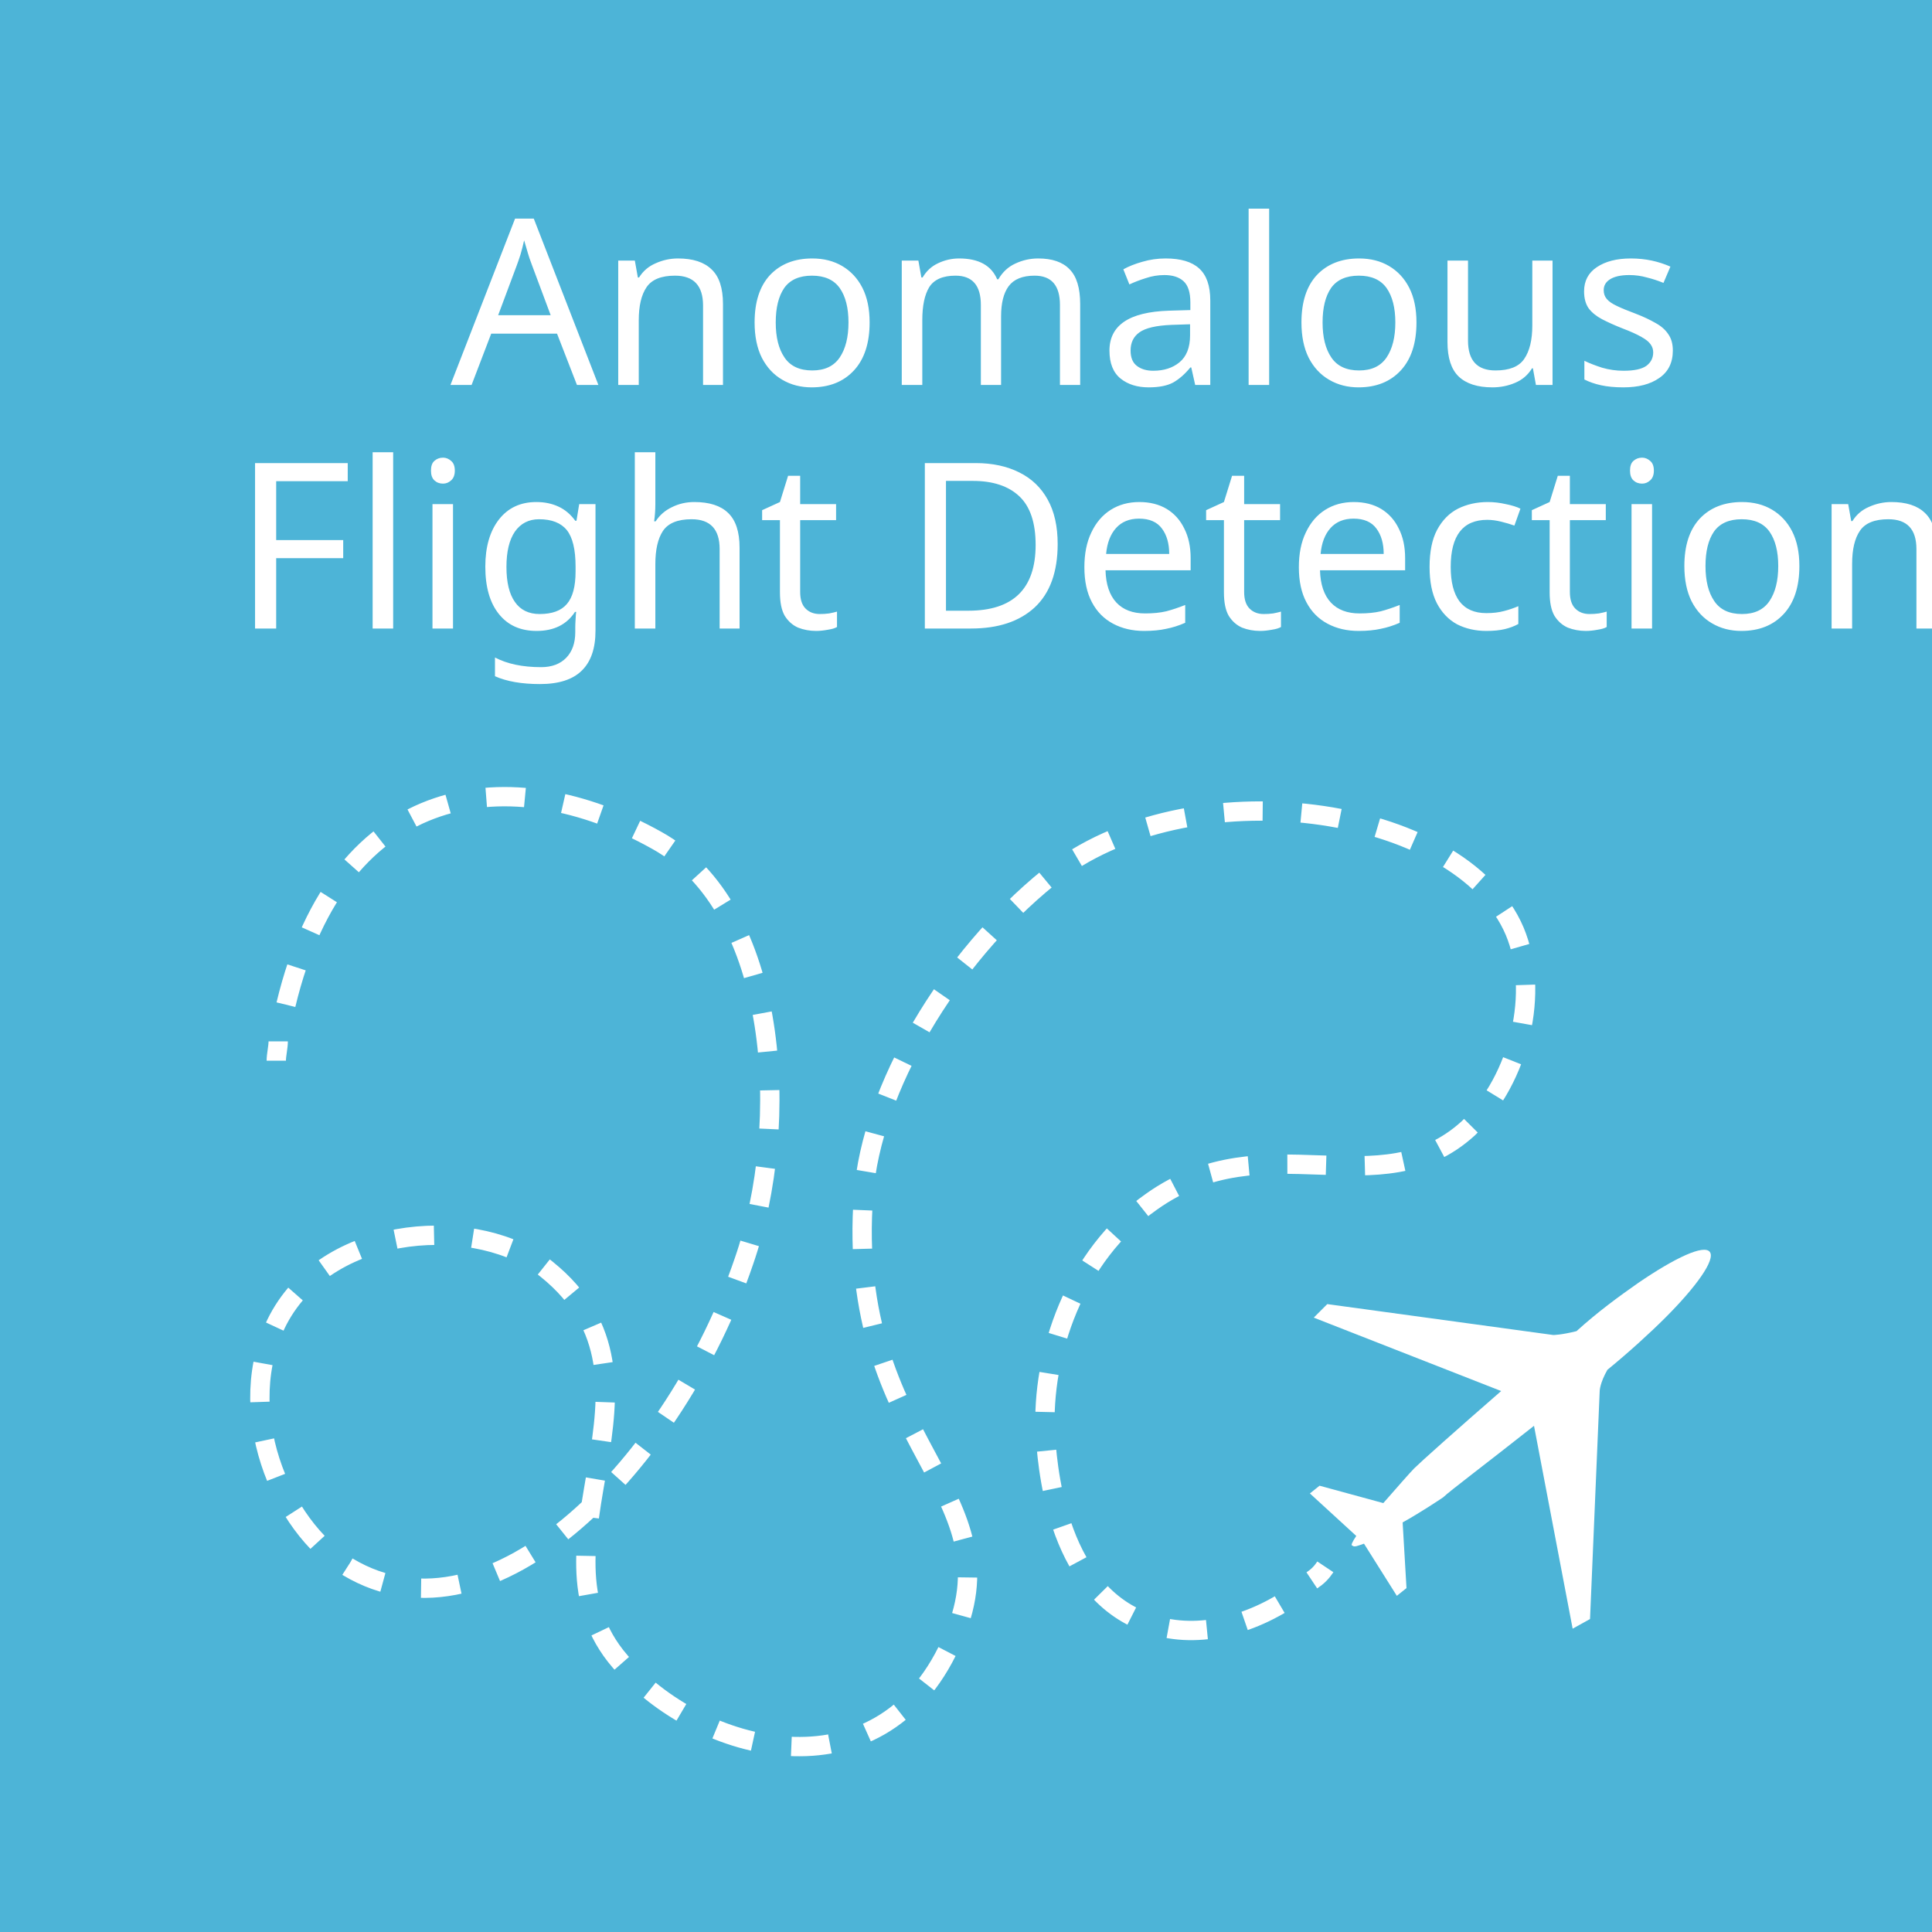
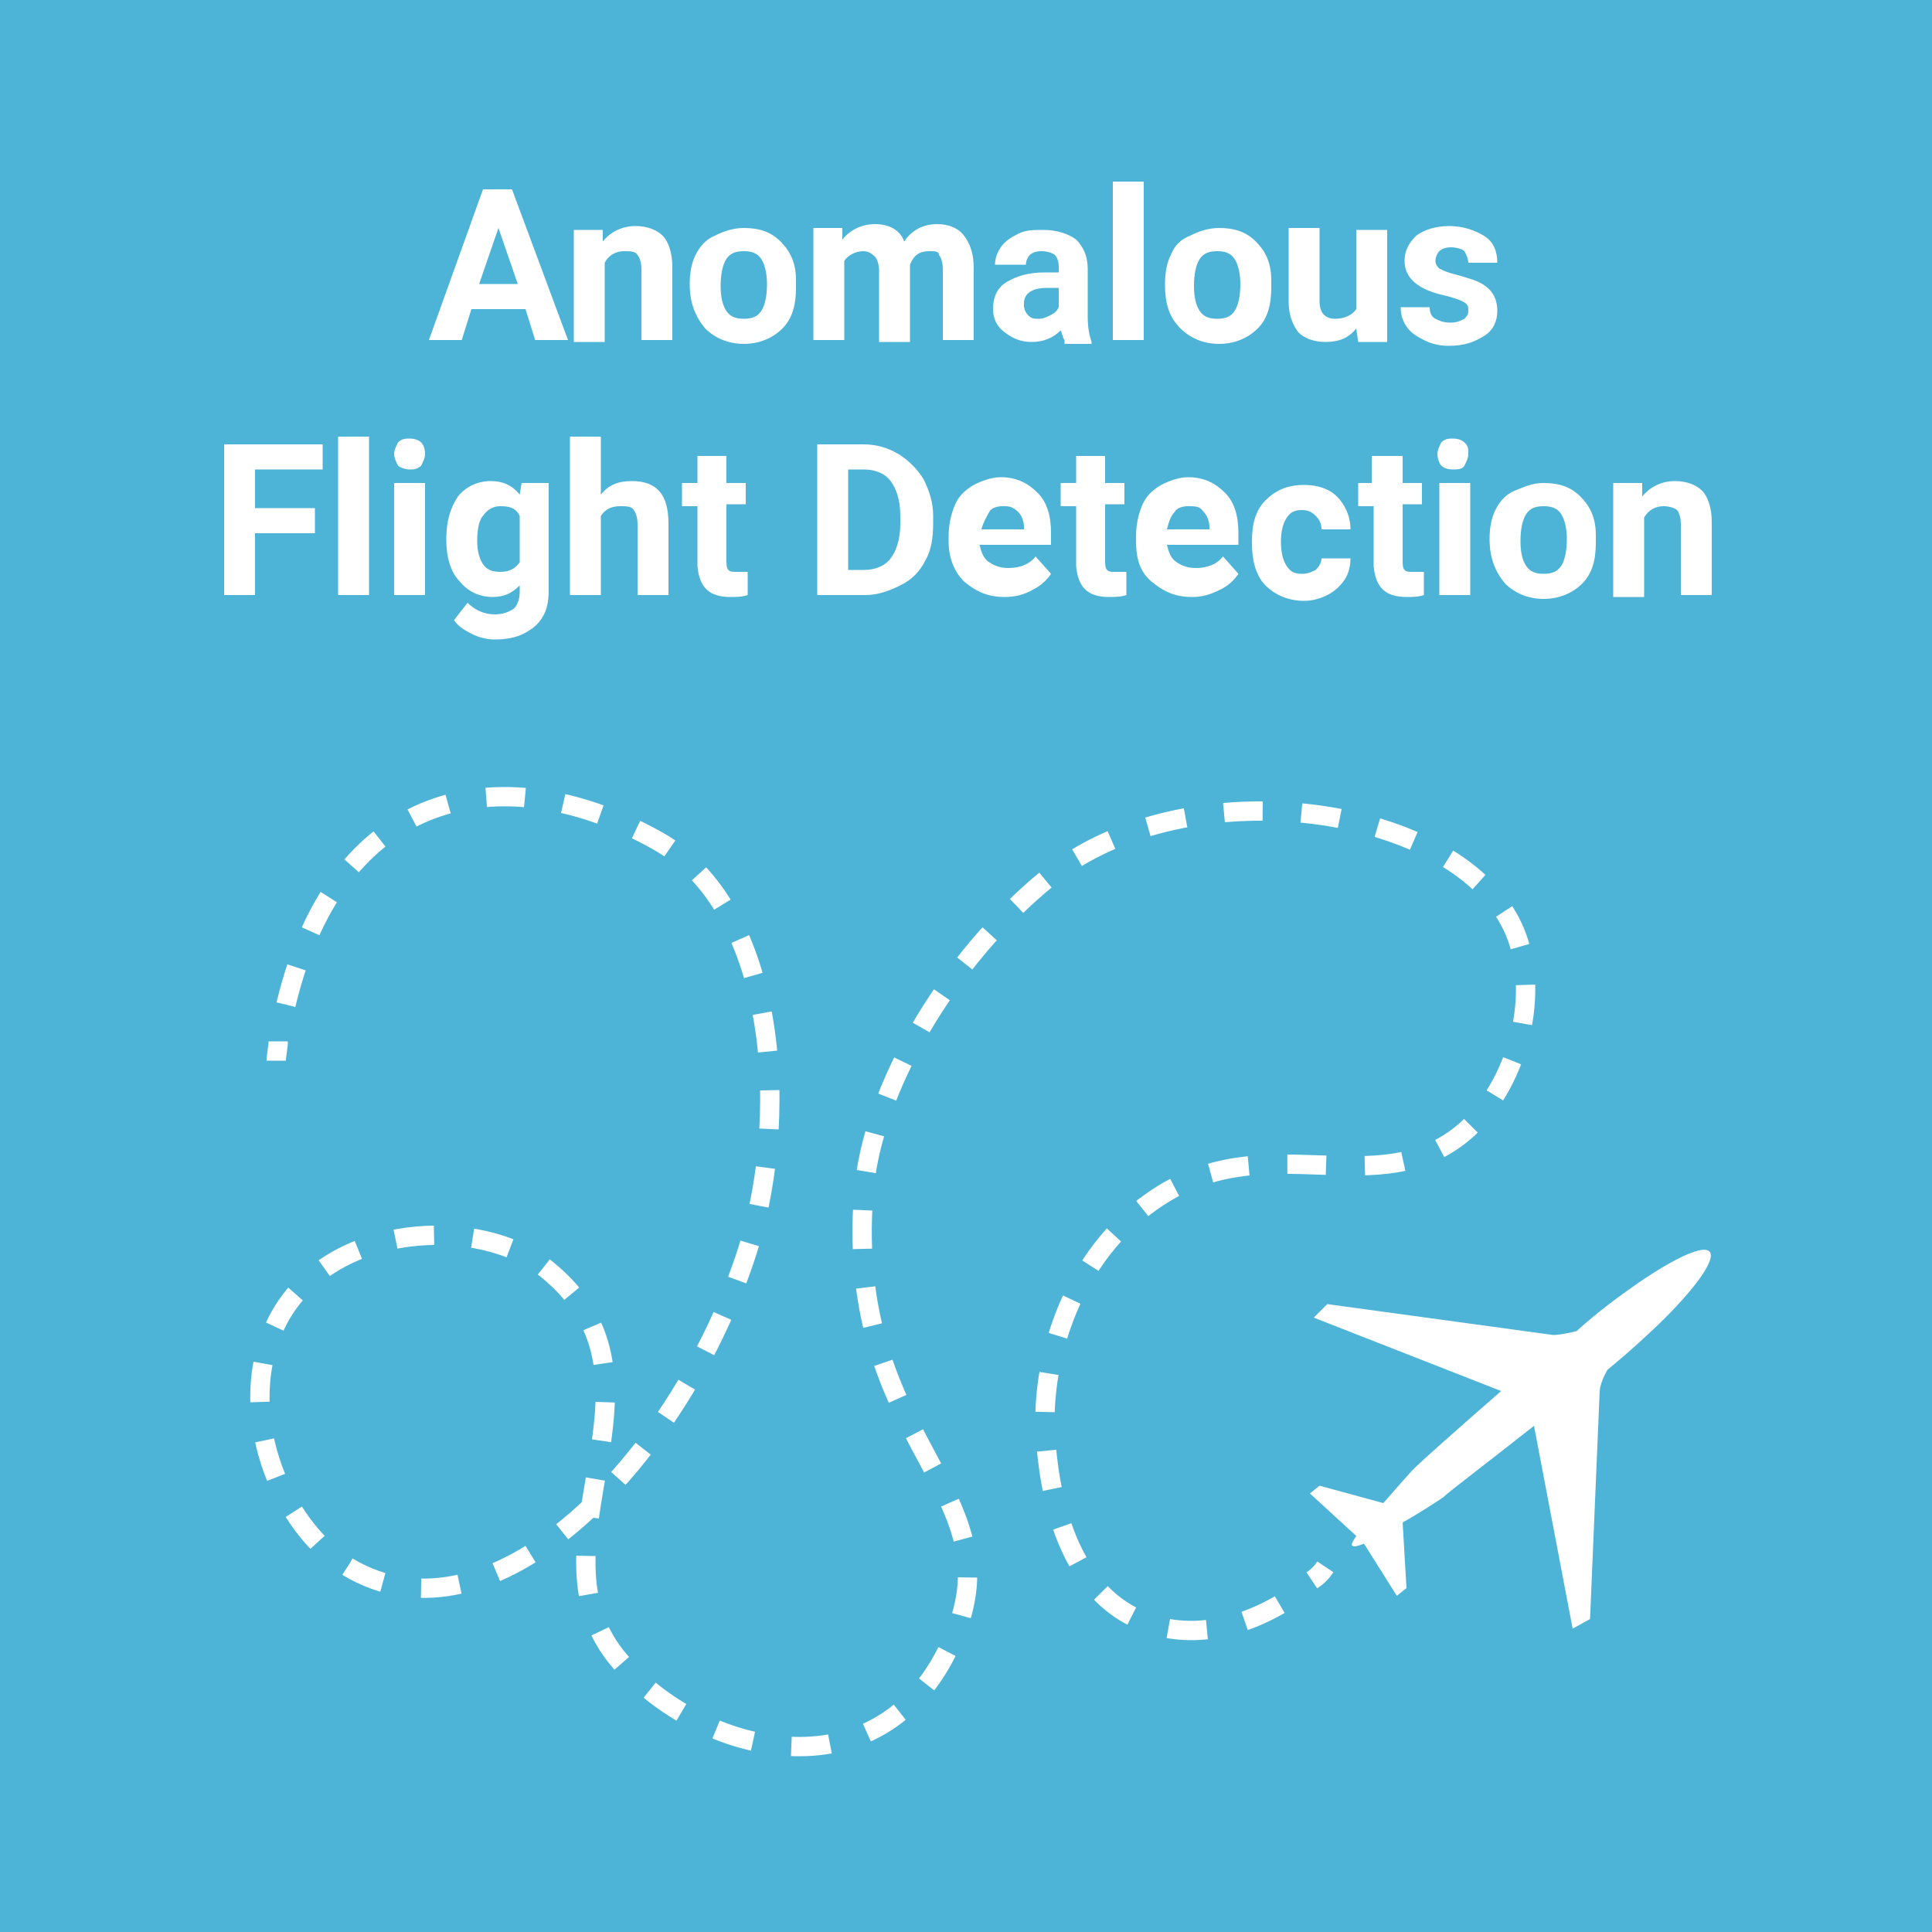
<svg xmlns="http://www.w3.org/2000/svg" version="1.1" id="Layer_1" x="0px" y="0px" viewBox="0 0 100 100" style="enable-background:new 0 0 100 100;" xml:space="preserve">
  <style type="text/css">
	.st0{fill:#4DB4D7;}
	.st1{fill:#FFFFFF;}
- 	.st2{font-family:'RobotoCondensed-Bold';}
- 	.st3{font-size:12px;}
- 	.st4{fill:none;stroke:#FFFFFF;stroke-miterlimit:10;}
- 	.st5{fill:none;stroke:#FFFFFF;stroke-miterlimit:10;stroke-dasharray:2.006,2.006;}
+ 	.st2{fill:none;stroke:#FFFFFF;stroke-miterlimit:10;}
+ 	.st3{fill:none;stroke:#FFFFFF;stroke-miterlimit:10;stroke-dasharray:2.006,2.006;}
</style>
  <rect class="st0" width="100" height="100" />
-   <path class="st1" d="M81.4,84.3l0.9-0.5l0.5-11.8c0,0,0-0.4,0.4-1.1c1.1-0.9,2.2-1.9,3-2.7c1.6-1.6,2.6-3,2.3-3.4  c-0.3-0.4-1.8,0.3-3.7,1.6c-1,0.7-2.1,1.5-3.2,2.5c-0.8,0.2-1.2,0.2-1.2,0.2l-11.7-1.6L68,68.2l9.7,3.8c-2.3,2-4.2,3.7-4.5,4  c-0.2,0.2-0.9,1-1.6,1.8l-3.3-0.9l-0.5,0.4l2.4,2.2c-0.2,0.3-0.3,0.5-0.2,0.5c0.1,0.1,0.3,0,0.6-0.1l1.7,2.7l0.5-0.4l-0.2-3.4  c0.9-0.5,1.8-1.1,2.1-1.3c0.3-0.3,2.3-1.8,4.7-3.7L81.4,84.3z" />
-   <text transform="matrix(1 0 0 1 23.316 19.9245)" class="st1 st2 st3">Anomalous</text>
-   <text transform="matrix(1 0 0 1 12.0454 32.532)" class="st1 st2 st3">Flight Detection</text>
+   <path class="st1" d="M81.4,84.3l0.9-0.5L82.8,72c0,0,0-0.4,0.4-1.1c1.1-0.9,2.2-1.9,3-2.7c1.6-1.6,2.6-3,2.3-3.4  c-0.3-0.4-1.8,0.3-3.7,1.6c-1,0.7-2.1,1.5-3.2,2.5c-0.8,0.2-1.2,0.2-1.2,0.2l-11.7-1.6L68,68.2l9.7,3.8c-2.3,2-4.2,3.7-4.5,4  c-0.2,0.2-0.9,1-1.6,1.8l-3.3-0.9l-0.5,0.4l2.4,2.2C70,79.8,69.9,80,70,80c0.1,0.1,0.3,0,0.6-0.1l1.7,2.7l0.5-0.4l-0.2-3.4  c0.9-0.5,1.8-1.1,2.1-1.3c0.3-0.3,2.3-1.8,4.7-3.7L81.4,84.3z" />
  <g>
    <g>
-       <path class="st4" d="M14.3,54.9c0-0.3,0.1-0.7,0.1-1" />
-       <path class="st5" d="M14.8,52c2.8-11.7,11.7-12.7,19.2-8.5c6.3,3.5,7,14.6,4.5,21.8c-3.5,10.3-13,20.3-20.5,15.8    c-3.5-2.1-6-8.2-3.6-12.8c2.7-5.1,10.5-5.4,13.9-2.6c7.2,5.8-1.4,14.3,3.8,20.3c4.1,4.8,13.4,7.2,17.1-0.9    c3.7-7.9-5.5-10.2-4.5-23.3c0.4-5.4,4.4-12.2,9.6-16.4c7.2-5.8,21.3-3.8,24.1,2.8c1.3,3.1,0.3,7.6-2.4,10.2    c-4.6,4.2-10.5-0.4-16.4,3.8c-4,2.8-5.7,7.9-5.5,12c0.1,1.2,0.4,8.1,5.3,9.8c2.4,0.9,5.3,0.2,7.7-1.5" />
-       <path class="st4" d="M67.9,81.8c0.3-0.2,0.5-0.4,0.7-0.7" />
+       <path class="st2" d="M14.3,54.9c0-0.3,0.1-0.7,0.1-1" />
+       <path class="st3" d="M14.8,52c2.8-11.7,11.7-12.7,19.2-8.5c6.3,3.5,7,14.6,4.5,21.8C35,75.6,25.5,85.6,18,81.1    c-3.5-2.1-6-8.2-3.6-12.8c2.7-5.1,10.5-5.4,13.9-2.6c7.2,5.8-1.4,14.3,3.8,20.3c4.1,4.8,13.4,7.2,17.1-0.9    c3.7-7.9-5.5-10.2-4.5-23.3c0.4-5.4,4.4-12.2,9.6-16.4c7.2-5.8,21.3-3.8,24.1,2.8c1.3,3.1,0.3,7.6-2.4,10.2    c-4.6,4.2-10.5-0.4-16.4,3.8c-4,2.8-5.7,7.9-5.5,12c0.1,1.2,0.4,8.1,5.3,9.8c2.4,0.9,5.3,0.2,7.7-1.5" />
+       <path class="st2" d="M67.9,81.8c0.3-0.2,0.5-0.4,0.7-0.7" />
    </g>
  </g>
+   <g>
+     <path class="st1" d="M27.2,16h-2.8l-0.5,1.6h-1.7L25,9.8h1.5l2.9,7.8h-1.7L27.2,16z M24.8,14.7h2l-1-2.9L24.8,14.7z" />
+     <path class="st1" d="M31.2,11.8l0,0.7c0.4-0.5,1-0.8,1.7-0.8c0.6,0,1.1,0.2,1.4,0.5s0.5,0.9,0.5,1.6v3.8h-1.6v-3.7   c0-0.3-0.1-0.6-0.2-0.7C32.9,13,32.6,13,32.3,13c-0.4,0-0.8,0.2-1,0.6v4.1h-1.6v-5.8H31.2z" />
+     <path class="st1" d="M35.7,14.7c0-0.6,0.1-1.1,0.3-1.5s0.5-0.8,1-1c0.4-0.2,0.9-0.4,1.5-0.4c0.8,0,1.4,0.2,1.9,0.7   c0.5,0.5,0.8,1.1,0.8,2l0,0.4c0,0.9-0.2,1.6-0.7,2.1c-0.5,0.5-1.2,0.8-2,0.8s-1.5-0.3-2-0.8C36,16.4,35.7,15.7,35.7,14.7L35.7,14.7   z M37.3,14.8c0,0.6,0.1,1,0.3,1.3c0.2,0.3,0.5,0.4,0.9,0.4c0.4,0,0.7-0.1,0.9-0.4s0.3-0.8,0.3-1.4c0-0.5-0.1-1-0.3-1.3   c-0.2-0.3-0.5-0.4-0.9-0.4c-0.4,0-0.7,0.1-0.9,0.4S37.3,14.2,37.3,14.8z" />
+     <path class="st1" d="M43.6,11.8l0,0.6c0.4-0.5,1-0.8,1.7-0.8c0.7,0,1.3,0.3,1.5,0.9c0.4-0.6,1-0.9,1.7-0.9c0.6,0,1.1,0.2,1.4,0.6   c0.3,0.4,0.5,0.9,0.5,1.7v3.7h-1.6v-3.7c0-0.3-0.1-0.6-0.2-0.7C48.6,13,48.4,13,48.1,13c-0.5,0-0.8,0.2-1,0.7l0,4h-1.6v-3.7   c0-0.3-0.1-0.6-0.2-0.7S45,13,44.7,13c-0.4,0-0.8,0.2-1,0.5v4.1h-1.6v-5.8H43.6z" />
+     <path class="st1" d="M55.1,17.6c-0.1-0.1-0.1-0.3-0.2-0.5c-0.4,0.4-0.9,0.6-1.5,0.6c-0.6,0-1-0.2-1.4-0.5s-0.6-0.7-0.6-1.2   c0-0.6,0.2-1.1,0.7-1.4c0.5-0.3,1.1-0.5,2-0.5h0.7v-0.3c0-0.3-0.1-0.5-0.2-0.6s-0.4-0.2-0.7-0.2c-0.3,0-0.5,0.1-0.6,0.2   s-0.2,0.3-0.2,0.5h-1.6c0-0.3,0.1-0.6,0.3-0.9c0.2-0.3,0.5-0.5,0.9-0.7c0.4-0.2,0.8-0.2,1.3-0.2c0.7,0,1.3,0.2,1.7,0.5   c0.4,0.4,0.6,0.9,0.6,1.5v2.5c0,0.6,0.1,1,0.2,1.3v0.1H55.1z M53.8,16.5c0.2,0,0.4-0.1,0.6-0.2c0.2-0.1,0.3-0.2,0.4-0.4v-1h-0.6   c-0.8,0-1.2,0.3-1.2,0.8l0,0.1c0,0.2,0.1,0.4,0.2,0.5C53.4,16.5,53.5,16.5,53.8,16.5z" />
+     <path class="st1" d="M59.2,17.6h-1.6V9.4h1.6V17.6z" />
+     <path class="st1" d="M60.3,14.7c0-0.6,0.1-1.1,0.3-1.5c0.2-0.5,0.5-0.8,1-1c0.4-0.2,0.9-0.4,1.5-0.4c0.8,0,1.4,0.2,1.9,0.7   c0.5,0.5,0.8,1.1,0.8,2l0,0.4c0,0.9-0.2,1.6-0.7,2.1c-0.5,0.5-1.2,0.8-2,0.8s-1.5-0.3-2-0.8C60.5,16.4,60.3,15.7,60.3,14.7   L60.3,14.7z M61.8,14.8c0,0.6,0.1,1,0.3,1.3c0.2,0.3,0.5,0.4,0.9,0.4c0.4,0,0.7-0.1,0.9-0.4c0.2-0.3,0.3-0.8,0.3-1.4   c0-0.5-0.1-1-0.3-1.3C63.7,13.1,63.4,13,63,13c-0.4,0-0.7,0.1-0.9,0.4C61.9,13.7,61.8,14.2,61.8,14.8z" />
+     <path class="st1" d="M70.2,17c-0.4,0.5-0.9,0.7-1.6,0.7c-0.6,0-1.1-0.2-1.4-0.5c-0.3-0.4-0.5-0.9-0.5-1.6v-3.8h1.6v3.8   c0,0.6,0.3,0.9,0.8,0.9c0.5,0,0.9-0.2,1.1-0.5v-4.1h1.6v5.8h-1.5L70.2,17z" />
+     <path class="st1" d="M76,16c0-0.2-0.1-0.3-0.3-0.4c-0.2-0.1-0.5-0.2-0.9-0.3c-1.4-0.3-2.1-0.9-2.1-1.8c0-0.5,0.2-0.9,0.6-1.3   c0.4-0.3,1-0.5,1.7-0.5c0.7,0,1.3,0.2,1.8,0.5s0.7,0.8,0.7,1.4H76c0-0.2-0.1-0.4-0.2-0.6c-0.1-0.1-0.4-0.2-0.7-0.2   c-0.3,0-0.5,0.1-0.6,0.2s-0.2,0.3-0.2,0.5c0,0.2,0.1,0.3,0.2,0.4c0.2,0.1,0.4,0.2,0.8,0.3c0.4,0.1,0.7,0.2,1,0.3   c0.8,0.3,1.2,0.8,1.2,1.6c0,0.5-0.2,1-0.7,1.3c-0.5,0.3-1,0.5-1.8,0.5c-0.5,0-0.9-0.1-1.3-0.3c-0.4-0.2-0.7-0.4-0.9-0.7   c-0.2-0.3-0.3-0.6-0.3-1h1.5c0,0.3,0.1,0.5,0.3,0.6c0.2,0.1,0.4,0.2,0.8,0.2c0.3,0,0.5-0.1,0.7-0.2C76,16.3,76,16.2,76,16z" />
+     <path class="st1" d="M16.3,27.6h-3.1v3.2h-1.6V23h5.1v1.3h-3.5v2h3.1V27.6z" />
+     <path class="st1" d="M19.1,30.8h-1.6v-8.2h1.6V30.8z" />
+     <path class="st1" d="M20.4,23.5c0-0.2,0.1-0.4,0.2-0.6c0.2-0.2,0.4-0.2,0.6-0.2c0.3,0,0.5,0.1,0.6,0.2s0.2,0.3,0.2,0.6   c0,0.2-0.1,0.4-0.2,0.6c-0.2,0.2-0.4,0.2-0.6,0.2s-0.5-0.1-0.6-0.2C20.5,23.9,20.4,23.7,20.4,23.5z M22,30.8h-1.6V25H22V30.8z" />
+     <path class="st1" d="M23.1,27.9c0-0.9,0.2-1.6,0.6-2.2c0.4-0.5,1-0.8,1.7-0.8c0.6,0,1.1,0.2,1.5,0.7L27,25h1.4v5.6   c0,0.5-0.1,1-0.3,1.3c-0.2,0.4-0.6,0.7-1,0.9s-0.9,0.3-1.5,0.3c-0.4,0-0.8-0.1-1.2-0.3c-0.4-0.2-0.7-0.4-0.9-0.7l0.7-0.9   c0.4,0.4,0.9,0.6,1.4,0.6c0.4,0,0.7-0.1,1-0.3c0.2-0.2,0.3-0.5,0.3-0.9v-0.3c-0.4,0.4-0.8,0.6-1.4,0.6c-0.7,0-1.3-0.3-1.7-0.8   C23.3,29.6,23.1,28.8,23.1,27.9L23.1,27.9z M24.7,28c0,0.5,0.1,0.9,0.3,1.2s0.5,0.4,0.9,0.4c0.5,0,0.8-0.2,1-0.5v-2.4   c-0.2-0.4-0.5-0.5-1-0.5c-0.4,0-0.7,0.2-0.9,0.5C24.8,26.9,24.7,27.4,24.7,28z" />
+     <path class="st1" d="M31.1,25.6c0.4-0.5,0.9-0.7,1.6-0.7c1.3,0,1.9,0.7,1.9,2.2v3.7H33v-3.7c0-0.3-0.1-0.6-0.2-0.7   c-0.1-0.2-0.4-0.2-0.7-0.2c-0.5,0-0.8,0.2-1,0.5v4.1h-1.6v-8.2h1.6V25.6z" />
+     <path class="st1" d="M37.6,23.6V25h1v1.1h-1v2.9c0,0.2,0,0.4,0.1,0.5s0.2,0.1,0.5,0.1c0.2,0,0.3,0,0.5,0v1.2   c-0.3,0.1-0.6,0.1-0.9,0.1c-1.1,0-1.6-0.5-1.7-1.6v-3.1h-0.8V25h0.8v-1.4H37.6z" />
+     <path class="st1" d="M42.3,30.8V23h2.4c0.7,0,1.3,0.2,1.8,0.5c0.5,0.3,1,0.8,1.3,1.3c0.3,0.6,0.5,1.2,0.5,1.9v0.4   c0,0.7-0.1,1.4-0.4,1.9c-0.3,0.6-0.7,1-1.3,1.3s-1.2,0.5-1.8,0.5H42.3z M43.9,24.3v5.2h0.8c0.6,0,1.1-0.2,1.4-0.6s0.5-1,0.5-1.8   v-0.4c0-0.8-0.2-1.4-0.5-1.8c-0.3-0.4-0.8-0.6-1.4-0.6H43.9z" />
+     <path class="st1" d="M52,30.9c-0.9,0-1.5-0.3-2.1-0.8c-0.5-0.5-0.8-1.2-0.8-2.1v-0.2c0-0.6,0.1-1.1,0.3-1.6c0.2-0.5,0.5-0.8,1-1.1   c0.4-0.2,0.9-0.4,1.4-0.4c0.8,0,1.4,0.3,1.9,0.8c0.5,0.5,0.7,1.2,0.7,2.1v0.6h-3.7c0.1,0.4,0.2,0.7,0.5,0.9c0.3,0.2,0.6,0.3,1,0.3   c0.6,0,1.1-0.2,1.4-0.6l0.8,0.9c-0.2,0.3-0.5,0.6-0.9,0.8C53,30.8,52.5,30.9,52,30.9z M51.9,26.2c-0.3,0-0.6,0.1-0.7,0.3   s-0.3,0.5-0.4,0.9h2.2v-0.1c0-0.3-0.1-0.6-0.3-0.8C52.4,26.2,52.2,26.2,51.9,26.2z" />
+     <path class="st1" d="M57.2,23.6V25h1v1.1h-1v2.9c0,0.2,0,0.4,0.1,0.5c0.1,0.1,0.2,0.1,0.5,0.1c0.2,0,0.3,0,0.5,0v1.2   c-0.3,0.1-0.6,0.1-0.9,0.1c-1.1,0-1.6-0.5-1.7-1.6v-3.1h-0.8V25h0.8v-1.4H57.2z" />
+     <path class="st1" d="M61.7,30.9c-0.9,0-1.5-0.3-2.1-0.8s-0.8-1.2-0.8-2.1v-0.2c0-0.6,0.1-1.1,0.3-1.6c0.2-0.5,0.5-0.8,1-1.1   c0.4-0.2,0.9-0.4,1.4-0.4c0.8,0,1.4,0.3,1.9,0.8c0.5,0.5,0.7,1.2,0.7,2.1v0.6h-3.7c0.1,0.4,0.2,0.7,0.5,0.9c0.3,0.2,0.6,0.3,1,0.3   c0.6,0,1.1-0.2,1.4-0.6l0.8,0.9c-0.2,0.3-0.5,0.6-0.9,0.8C62.6,30.8,62.2,30.9,61.7,30.9z M61.5,26.2c-0.3,0-0.6,0.1-0.7,0.3   c-0.2,0.2-0.3,0.5-0.4,0.9h2.2v-0.1c0-0.3-0.1-0.6-0.3-0.8C62.1,26.2,61.9,26.2,61.5,26.2z" />
+     <path class="st1" d="M67.4,29.7c0.3,0,0.5-0.1,0.7-0.2c0.2-0.2,0.3-0.4,0.3-0.6h1.5c0,0.4-0.1,0.8-0.3,1.1   c-0.2,0.3-0.5,0.6-0.9,0.8c-0.4,0.2-0.8,0.3-1.2,0.3c-0.8,0-1.5-0.3-2-0.8c-0.5-0.5-0.7-1.3-0.7-2.2v-0.1c0-0.9,0.2-1.6,0.7-2.1   c0.5-0.5,1.1-0.8,2-0.8c0.7,0,1.3,0.2,1.7,0.6c0.4,0.4,0.7,1,0.7,1.7h-1.5c0-0.3-0.1-0.5-0.3-0.7c-0.2-0.2-0.4-0.3-0.7-0.3   c-0.4,0-0.6,0.1-0.8,0.4s-0.3,0.7-0.3,1.3V28c0,0.6,0.1,1,0.3,1.3S67,29.7,67.4,29.7z" />
+     <path class="st1" d="M72.6,23.6V25h1v1.1h-1v2.9c0,0.2,0,0.4,0.1,0.5s0.2,0.1,0.5,0.1c0.2,0,0.3,0,0.5,0v1.2   c-0.3,0.1-0.6,0.1-0.9,0.1c-1.1,0-1.6-0.5-1.7-1.6v-3.1h-0.8V25H71v-1.4H72.6z" />
+     <path class="st1" d="M74.4,23.5c0-0.2,0.1-0.4,0.2-0.6c0.2-0.2,0.4-0.2,0.6-0.2c0.3,0,0.5,0.1,0.6,0.2c0.2,0.2,0.2,0.3,0.2,0.6   c0,0.2-0.1,0.4-0.2,0.6s-0.4,0.2-0.6,0.2c-0.3,0-0.5-0.1-0.6-0.2S74.4,23.7,74.4,23.5z M76.1,30.8h-1.6V25h1.6V30.8z" />
+     <path class="st1" d="M77.1,27.9c0-0.6,0.1-1.1,0.3-1.5s0.5-0.8,1-1s0.9-0.4,1.5-0.4c0.8,0,1.4,0.2,1.9,0.7s0.8,1.1,0.8,2l0,0.4   c0,0.9-0.2,1.6-0.7,2.1c-0.5,0.5-1.2,0.8-2,0.8s-1.5-0.3-2-0.8C77.4,29.6,77.1,28.9,77.1,27.9L77.1,27.9z M78.7,28   c0,0.6,0.1,1,0.3,1.3c0.2,0.3,0.5,0.4,0.9,0.4c0.4,0,0.7-0.1,0.9-0.4c0.2-0.3,0.3-0.8,0.3-1.4c0-0.5-0.1-1-0.3-1.3   c-0.2-0.3-0.5-0.4-0.9-0.4c-0.4,0-0.7,0.1-0.9,0.4C78.8,26.9,78.7,27.4,78.7,28z" />
+     <path class="st1" d="M85,25l0,0.7c0.4-0.5,1-0.8,1.7-0.8c0.6,0,1.1,0.2,1.4,0.5s0.5,0.9,0.5,1.6v3.8H87v-3.7c0-0.3-0.1-0.6-0.2-0.7   c-0.1-0.1-0.4-0.2-0.7-0.2c-0.4,0-0.8,0.2-1,0.6v4.1h-1.6V25H85z" />
+   </g>
</svg>
